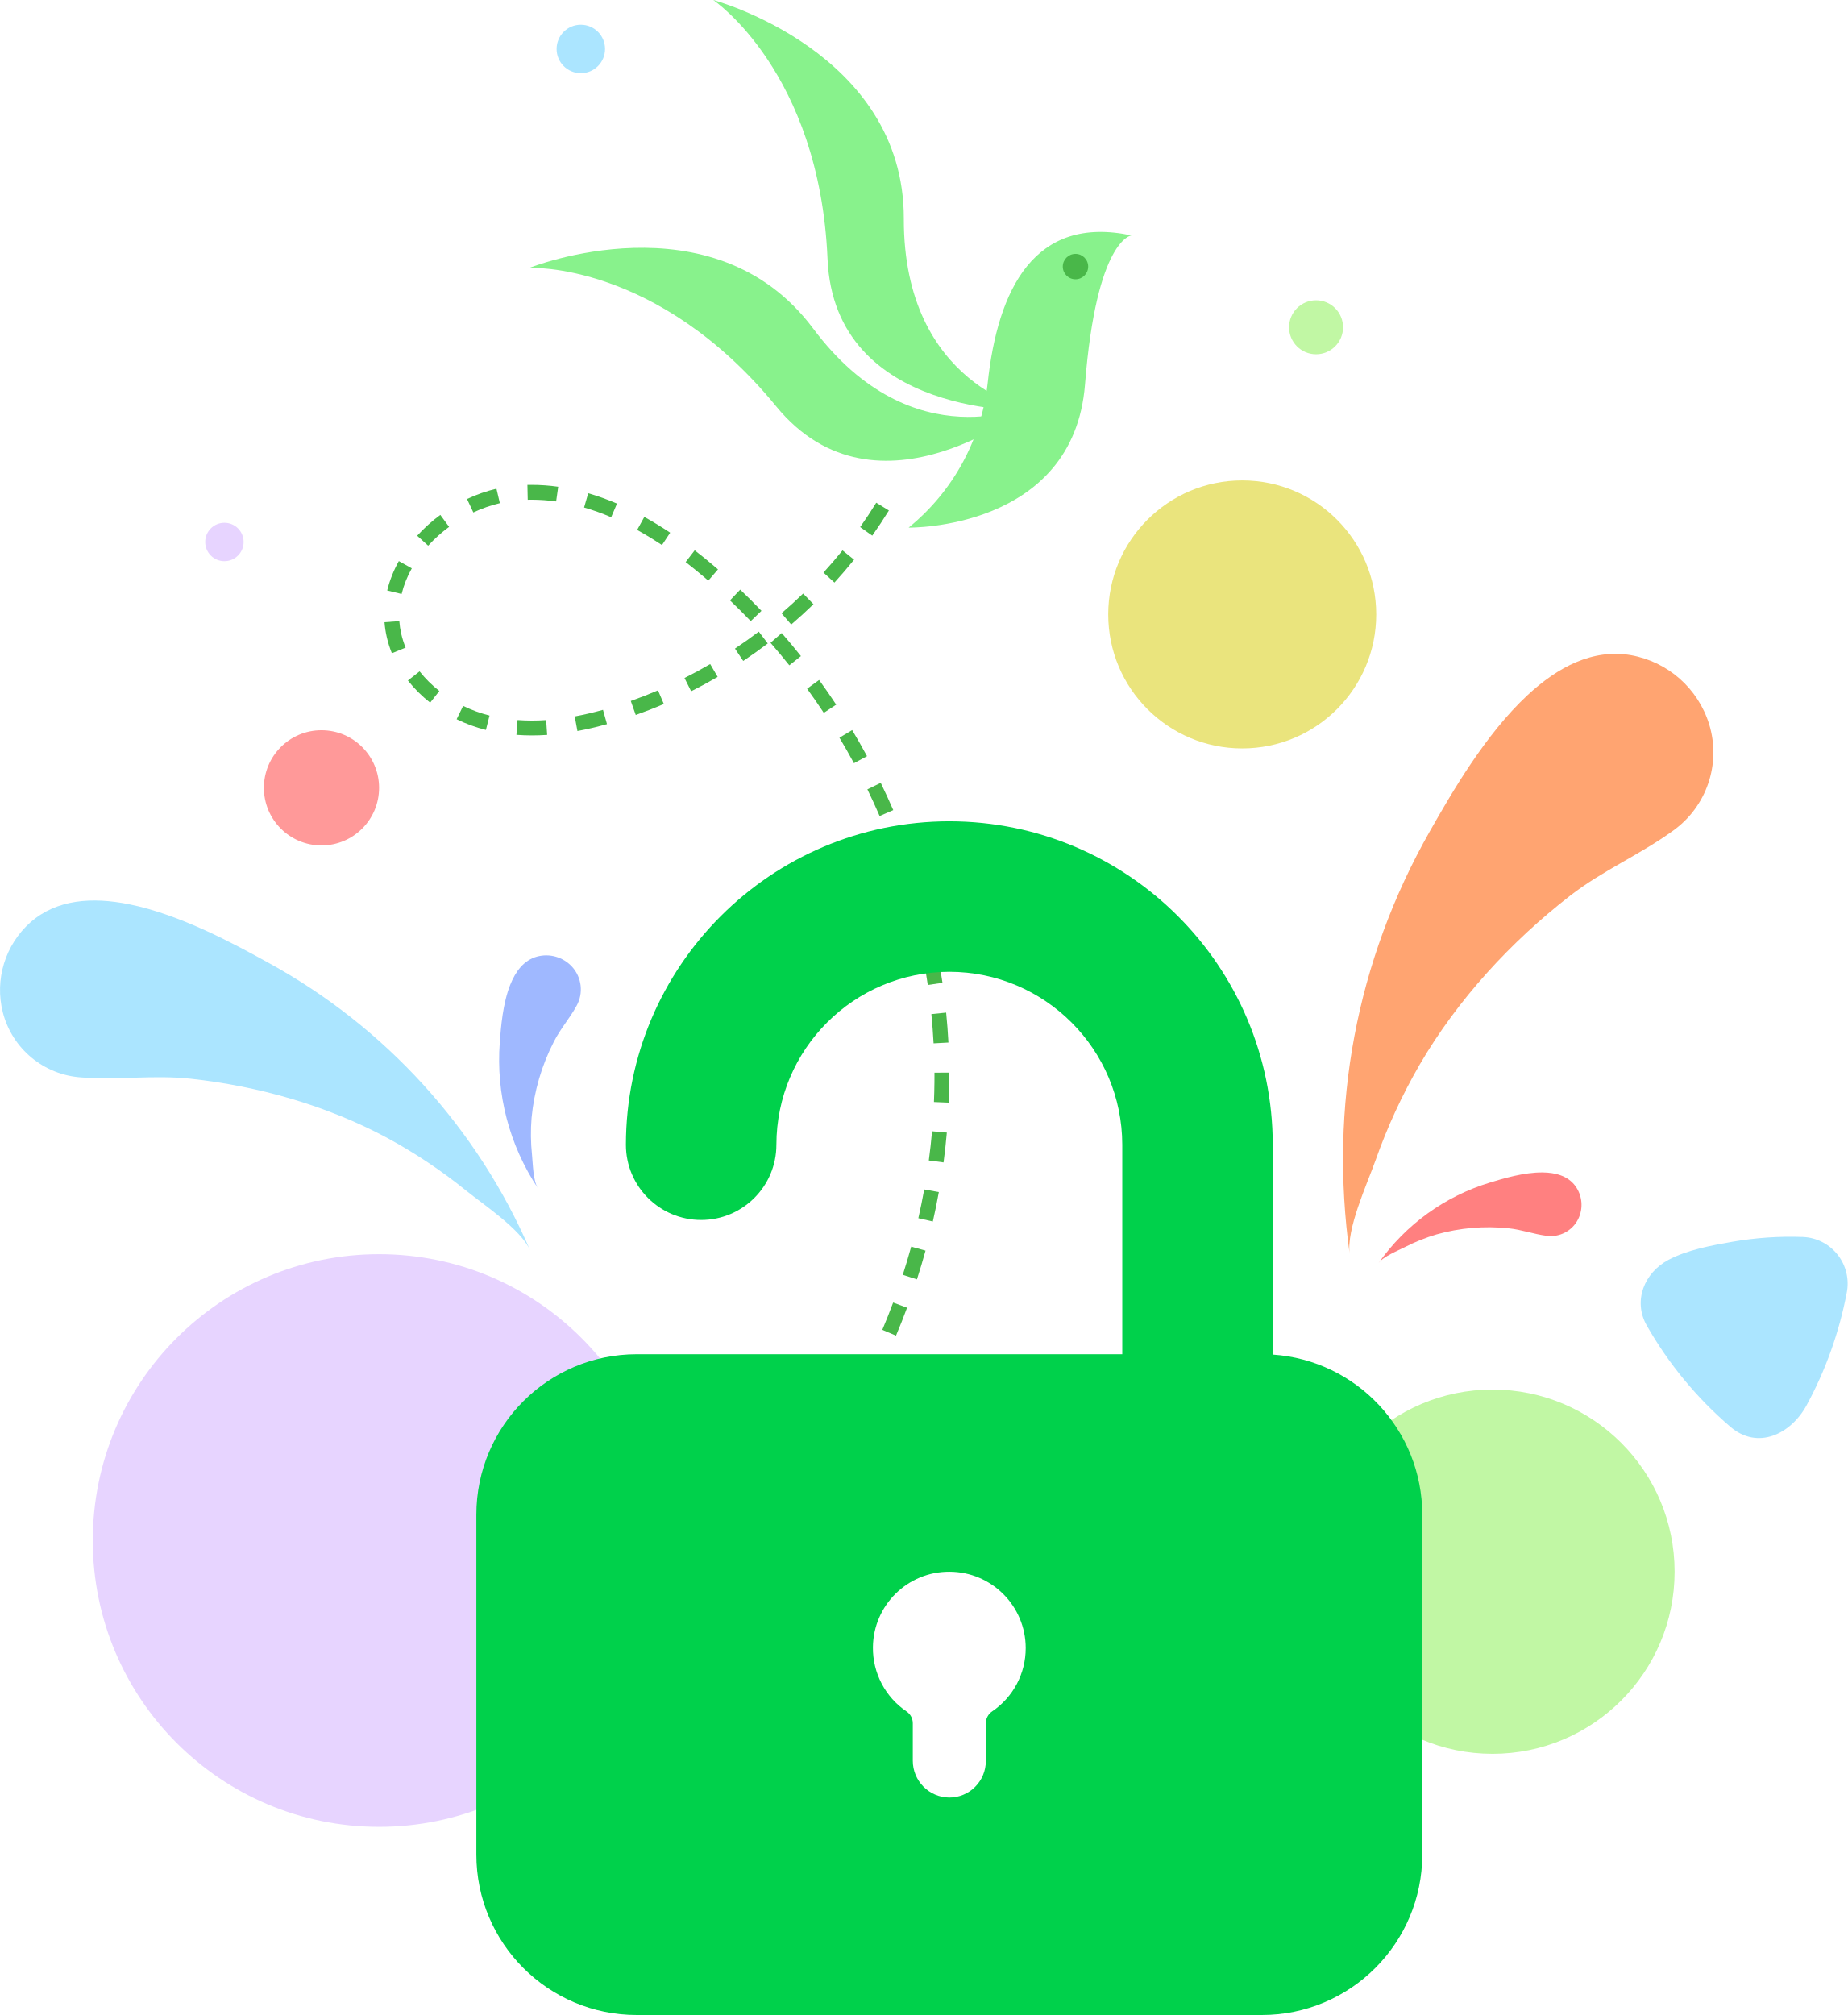
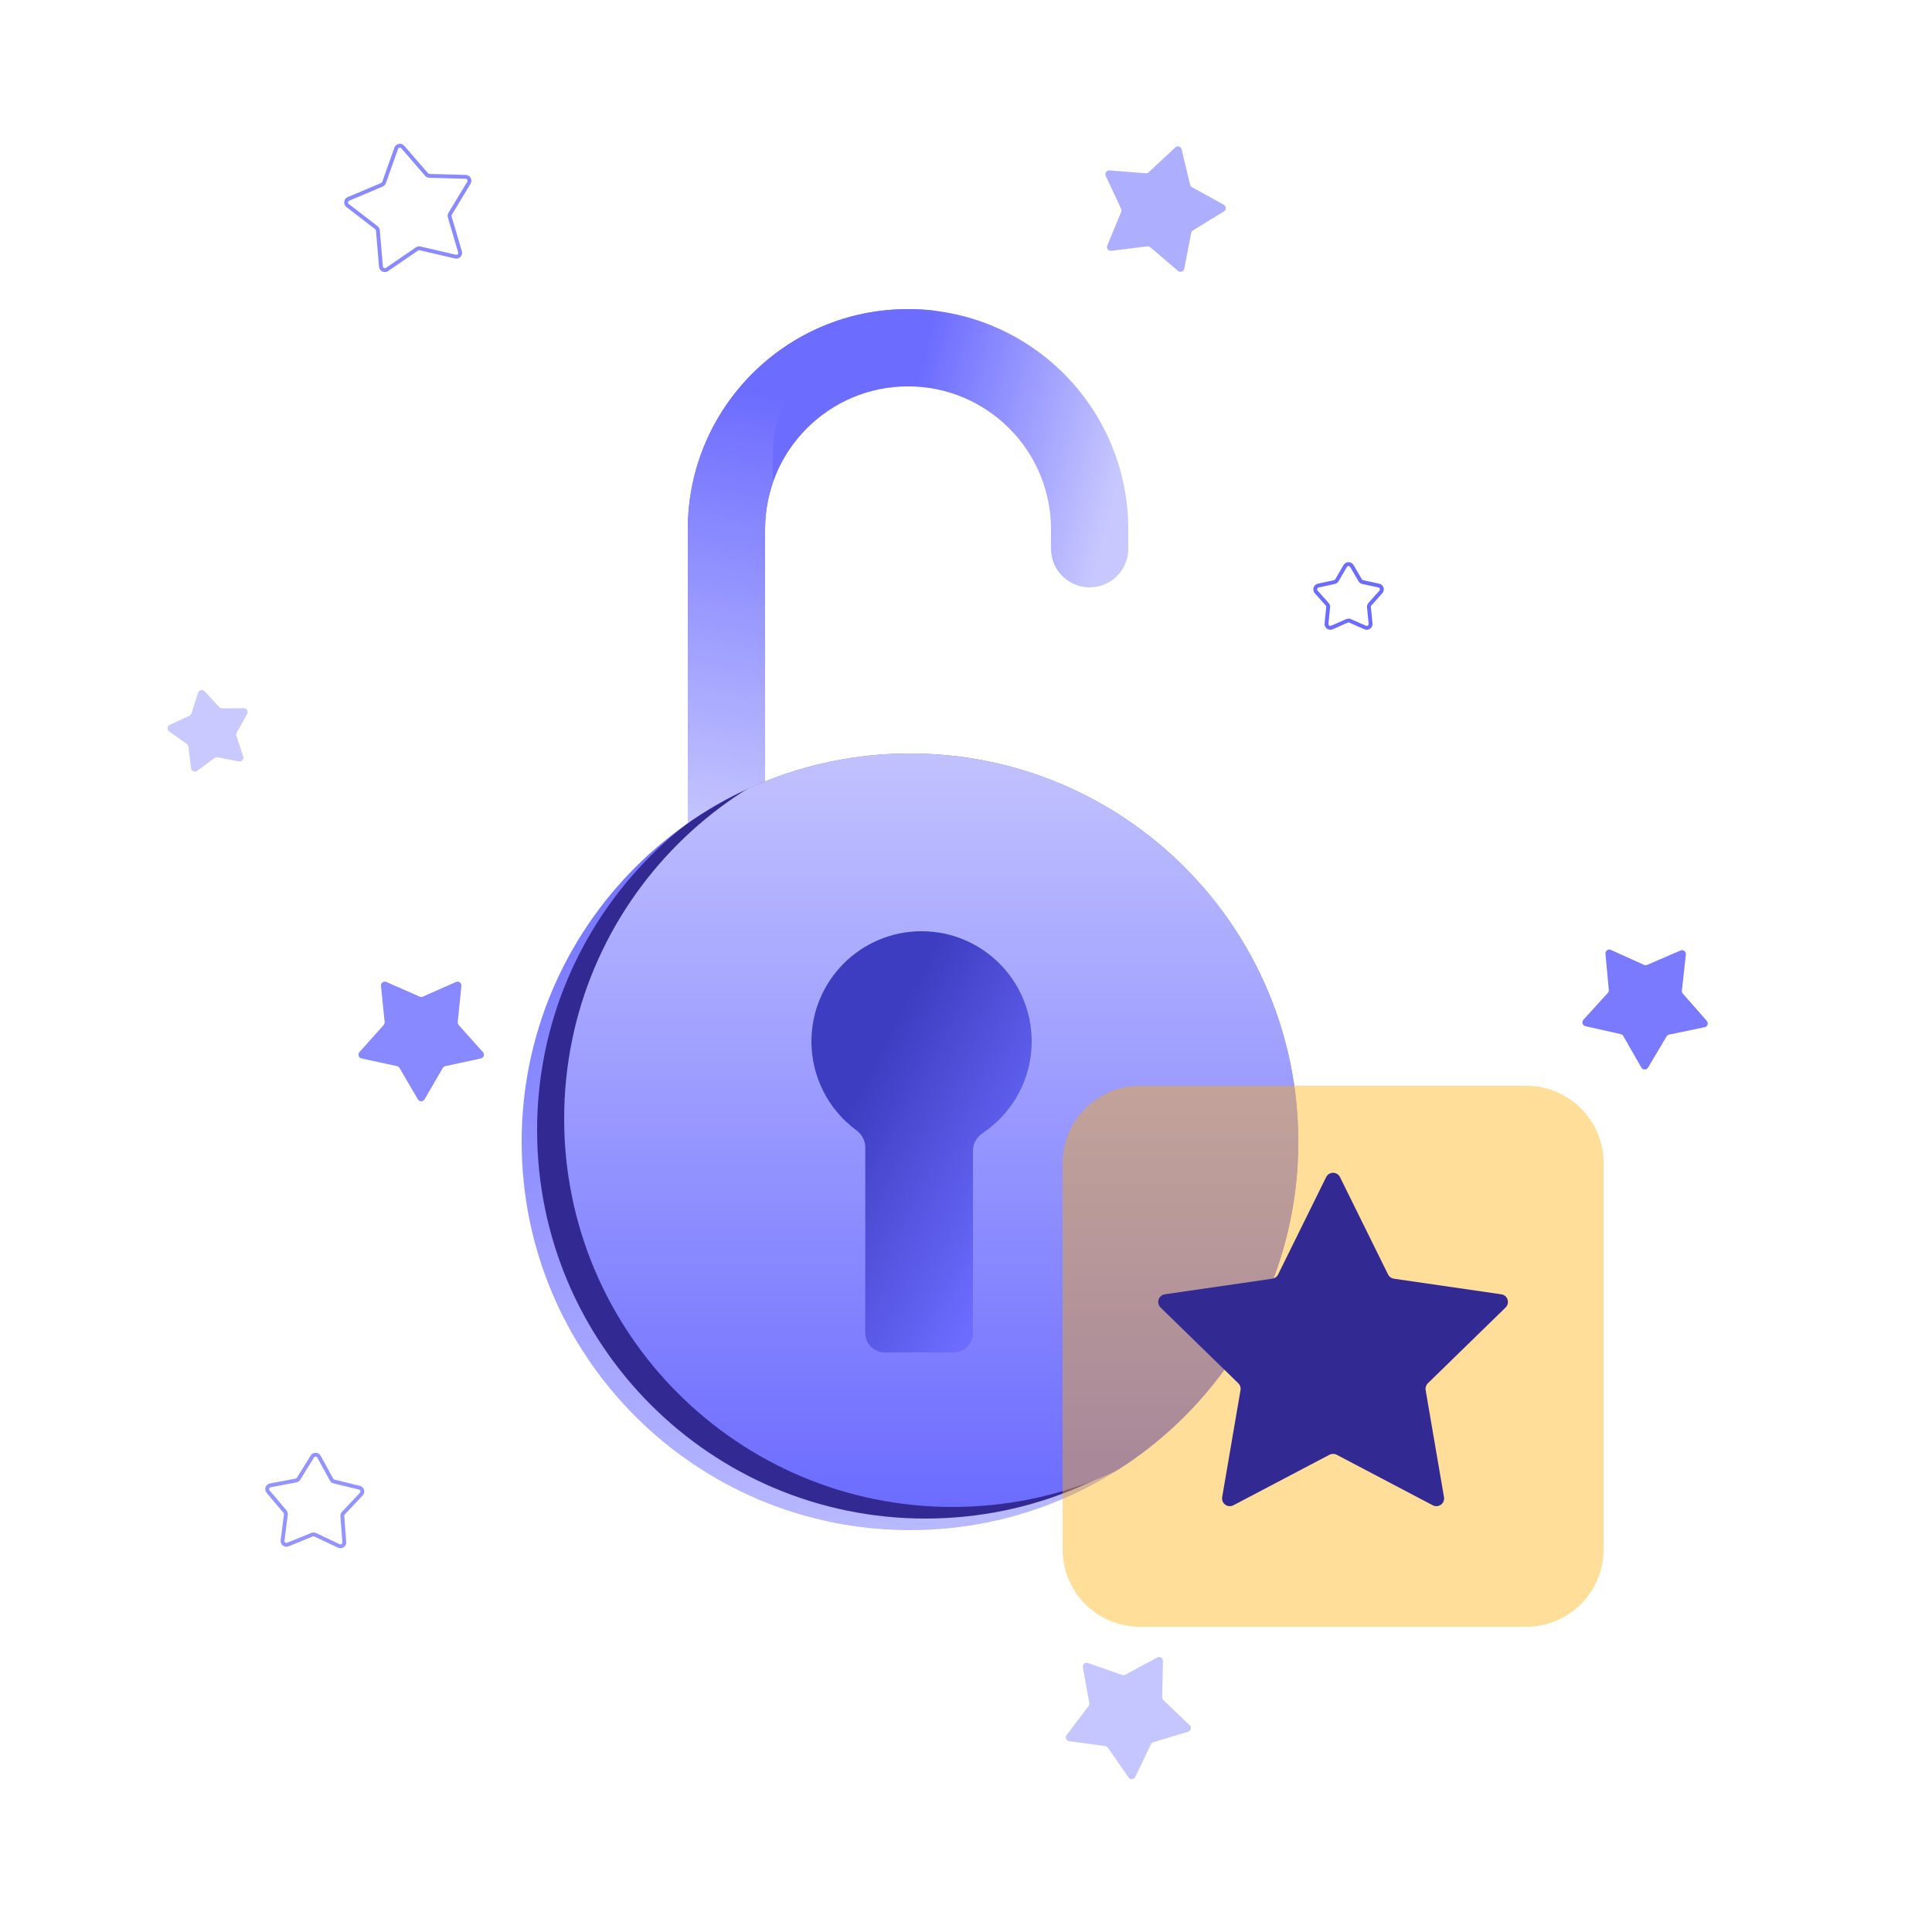
- <svg xmlns="http://www.w3.org/2000/svg" width="500" height="545.25" viewBox="0 0 500 545.25">
-   <g id="Group_369" data-name="Group 369" transform="translate(-186.633 600.012)">
-     <g id="Group_365" data-name="Group 365">
-       <g id="Group_350" data-name="Group 350">
-         <path id="Path_71" data-name="Path 71" d="M382.36-172.981l-2.668-3q2.966-2.64,5.808-5.412l2.8,2.875Q385.4-175.683,382.36-172.981Zm11.629-11.344-2.934-2.742q2.709-2.9,5.294-5.923l3.052,2.608Q396.764-187.292,393.989-184.325Zm10.549-12.351-3.17-2.468q2.439-3.134,4.741-6.374l3.276,2.326Q407.032-199.882,404.538-196.676Zm9.4-13.24-3.373-2.177q2.155-3.342,4.164-6.771l3.468,2.032Q416.147-213.331,413.943-209.916Zm8.207-14.011-3.55-1.879q1.855-3.51,3.56-7.1l3.629,1.722Q424.049-227.519,422.15-223.927Zm6.959-14.672-3.7-1.561q1.545-3.663,2.93-7.387l3.766,1.4Q430.691-242.339,429.109-238.6Zm5.665-15.222-3.825-1.232q1.221-3.784,2.275-7.615L437.1-261.6Q436.02-257.687,434.774-253.821Zm4.3-15.657-3.916-.89q.881-3.876,1.589-7.784l3.955.714Q439.98-273.442,439.076-269.478Zm2.9-15.984-3.982-.533q.527-3.937.877-7.9l4,.353Q442.513-289.492,441.973-285.462Zm1.418-16.184-4.013-.167q.108-2.66.135-5.321l.008-1.6,0-1.014,4.017-.023,0,1.037-.008,1.644Q443.5-304.369,443.391-301.646Zm-4.108-16.039q-.208-3.966-.6-7.918l4-.4q.4,4.039.618,8.1Zm-1.567-15.8q-.573-3.93-1.322-7.834l3.947-.757q.765,3.99,1.349,8.011Zm-2.993-15.6q-.921-3.864-2.012-7.685l3.864-1.1q1.114,3.9,2.055,7.858Zm-4.362-15.27q-1.263-3.775-2.68-7.485l3.751-1.436q1.453,3.792,2.738,7.648ZM424.678-379.2q-1.58-3.645-3.316-7.22l3.613-1.757q1.773,3.654,3.391,7.381Zm-6.949-14.291q-1.889-3.5-3.931-6.9l3.448-2.064q2.084,3.484,4.017,7.058Zm-87.16-7.52q-2.092,0-4.18-.155l.3-4.006a54.094,54.094,0,0,0,7.744.01l.271,4.01Q332.633-401.013,330.569-401.01Zm12.326-1.189-.726-3.95c2.452-.451,5.023-1.052,7.644-1.783l1.079,3.868C348.157-403.3,345.466-402.672,342.895-402.2Zm-24.768-.292a40.934,40.934,0,0,1-7.922-2.9L311.966-409a36.768,36.768,0,0,0,7.142,2.616Zm40.552-4.051-1.342-3.785q3.725-1.322,7.362-2.878l1.58,3.692Q362.529-407.906,358.679-406.542Zm50.89-.578q-2.186-3.316-4.521-6.534l3.252-2.358q2.387,3.286,4.623,6.679Zm-106.525-2.756a35.617,35.617,0,0,1-6.024-5.99l3.158-2.48a31.687,31.687,0,0,0,5.349,5.312Zm70.628-3.08-1.8-3.589q3.529-1.774,6.951-3.772l2.024,3.472Q377.319-414.792,373.672-412.956Zm26.566-7.02q-2.474-3.106-5.086-6.1l3.029-2.64q2.672,3.06,5.2,6.239Zm-12.475-1.188-2.232-3.343q3.289-2.195,6.446-4.588l2.428,3.2Q391.155-423.432,387.763-421.164Zm-95.078-2.081a28.421,28.421,0,0,1-1.406-4.465,27.075,27.075,0,0,1-.589-3.931l4.006-.3a23.364,23.364,0,0,0,.5,3.347,24.253,24.253,0,0,0,1.206,3.824Zm108.063-7.774-2.616-3.048q3-2.577,5.843-5.331l2.8,2.883Q403.844-433.676,400.748-431.019Zm-10.95-.924q-2.744-2.868-5.618-5.609l2.769-2.907q2.946,2.8,5.752,5.739Zm-94.481-7.341-3.9-.95a31.6,31.6,0,0,1,3.152-7.946l3.507,1.958A27.68,27.68,0,0,0,295.317-439.284Zm117.134-3.082-2.966-2.711q2.669-2.918,5.147-6l3.13,2.519Q415.2-445.381,412.451-442.366Zm-34.144-.524-.688-.6c-1.764-1.51-3.576-2.993-5.437-4.427l2.451-3.181c1.917,1.477,3.784,3,5.6,4.56l.7.6Zm-75.8-9.458-2.977-2.7a42.113,42.113,0,0,1,6.261-5.633l2.377,3.236A38.129,38.129,0,0,0,302.5-452.348Zm63.269-.172c-2.24-1.489-4.5-2.866-6.72-4.09l1.942-3.519c2.317,1.279,4.673,2.713,7,4.266Zm56.909-2.546-3.28-2.323q2.286-3.225,4.358-6.592l3.421,2.106Q425.037-458.4,422.68-455.066Zm-70.658-4.988a64.45,64.45,0,0,0-7.327-2.631l1.119-3.86a69.073,69.073,0,0,1,7.785,2.8Zm-37.3-1.289-1.706-3.637a41.057,41.057,0,0,1,7.961-2.789l.922,3.911A36.918,36.918,0,0,0,314.726-461.343Zm22.406-2.978a47.925,47.925,0,0,0-6.645-.47l-1.04.011-.086-4.017,1.126-.012a51.851,51.851,0,0,1,7.206.51Z" fill="#49b749" />
-       </g>
-       <g id="Group_351" data-name="Group 351">
-         <circle id="Ellipse_12" data-name="Ellipse 12" cx="77.479" cy="77.479" r="77.479" transform="translate(211.74 -260.635)" fill="#e7d4ff" />
-       </g>
-       <g id="Group_352" data-name="Group 352">
-         <circle id="Ellipse_13" data-name="Ellipse 13" cx="49.282" cy="49.282" r="49.282" transform="translate(541.249 -224.001)" fill="#c1f7a4" />
-       </g>
-       <g id="Group_353" data-name="Group 353">
-         <path id="Path_72" data-name="Path 72" d="M531.063-233.468h0v-56.784a87.623,87.623,0,0,0-87.523-87.523,87.623,87.623,0,0,0-87.524,87.523,20.362,20.362,0,0,0,20.362,20.362,20.361,20.361,0,0,0,20.361-20.362,46.853,46.853,0,0,1,46.8-46.8,46.853,46.853,0,0,1,46.8,46.8v56.688H358.967a43.418,43.418,0,0,0-43.424,43.411v91.966a43.421,43.421,0,0,0,43.424,43.425H528.1a43.42,43.42,0,0,0,43.424-43.425v-91.966A43.423,43.423,0,0,0,531.063-233.468Zm-75.935,96.554a3.874,3.874,0,0,0-1.71,3.19V-123.5a9.892,9.892,0,0,1-9.91,9.9,9.962,9.962,0,0,1-9.854-9.991v-10.126a3.845,3.845,0,0,0-1.684-3.177,20.683,20.683,0,0,1-9.108-17.388,20.628,20.628,0,0,1,20.728-20.43,20.673,20.673,0,0,1,20.619,20.674A20.659,20.659,0,0,1,455.128-136.914Z" fill="#00d14b" />
-       </g>
-       <g id="Group_354" data-name="Group 354">
-         <path id="Path_73" data-name="Path 73" d="M599.983-411.882c-11.415,10.62-20.519,26.442-26.4,36.791-19.986,35.177-27.228,74.518-21.7,114.456-.941-6.8,4.645-18.787,6.987-25.375a153.65,153.65,0,0,1,11.971-25.952c10.276-17.618,24.668-33.248,40.756-45.722,8.726-6.766,18.818-11.038,27.682-17.468a26.007,26.007,0,0,0,9.87-28.925,27.129,27.129,0,0,0-21.154-18.65C617.681-424.51,608.229-419.553,599.983-411.882Z" fill="#ffa471" />
-       </g>
-       <g id="Group_355" data-name="Group 355">
-         <path id="Path_74" data-name="Path 74" d="M221.556-355.326c13.81,2.777,28.3,10.653,37.721,15.839a161.89,161.89,0,0,1,70.837,77.847c-2.493-5.682-12.461-12.265-17.38-16.23a138.858,138.858,0,0,0-21.488-14.317c-16.243-8.7-34.715-13.929-53-15.924-9.918-1.081-19.707.4-29.571-.355a23.5,23.5,0,0,1-21.278-17.6,24.512,24.512,0,0,1,7.465-24.361C201.959-356.678,211.58-357.332,221.556-355.326Z" fill="#abe5ff" />
-       </g>
-       <g id="Group_356" data-name="Group 356">
-         <path id="Path_75" data-name="Path 75" d="M324.71-333.525c-2.015,5.07-2.52,11.438-2.826,15.592A62.706,62.706,0,0,0,332.2-278.492c-1.319-2.009-1.35-6.636-1.6-9.07a53.721,53.721,0,0,1-.11-10,56.879,56.879,0,0,1,6.025-20.57c1.744-3.448,4.293-6.313,6.131-9.676a9.1,9.1,0,0,0-1.22-10.625,9.492,9.492,0,0,0-9.485-2.722C328.41-340.172,326.166-337.187,324.71-333.525Z" fill="#9fb8ff" />
-       </g>
-       <g id="Group_357" data-name="Group 357">
-         <path id="Path_76" data-name="Path 76" d="M604.044-282.761c-4.979-.041-10.563,1.632-14.2,2.743a57.218,57.218,0,0,0-30.15,21.791c1.274-1.785,5.2-3.339,7.189-4.354a49.1,49.1,0,0,1,8.472-3.394,51.929,51.929,0,0,1,19.488-1.664c3.509.345,6.788,1.569,10.255,2.022a8.3,8.3,0,0,0,8.637-4.545,8.662,8.662,0,0,0-.815-8.968C610.92-281.807,607.64-282.731,604.044-282.761Z" fill="#ff8080" />
-       </g>
-       <g id="Group_358" data-name="Group 358">
-         <path id="Path_77" data-name="Path 77" d="M674.584-265.292a92.084,92.084,0,0,0-19.2,1.307c-5.632.989-12.171,2.192-17.249,4.895-6.493,3.456-9.646,11.041-5.873,17.735a103.71,103.71,0,0,0,22.543,27.345c7.53,6.555,16.514,1.968,20.69-5.671a104.74,104.74,0,0,0,10.9-30.513A12.631,12.631,0,0,0,674.584-265.292Z" fill="#abe5ff" />
-       </g>
-       <g id="Group_359" data-name="Group 359">
-         <path id="Path_78" data-name="Path 78" d="M492.831-536.31s-9.459.859-12.575,40.323-47.732,38.745-47.732,38.745a58.884,58.884,0,0,0,21.389-39.047C456.635-521.782,466.59-541.937,492.831-536.31Z" fill="#88f28c" />
-       </g>
-       <g id="Group_360" data-name="Group 360">
-         <path id="Path_79" data-name="Path 79" d="M466.137-488.895s-35.013-6.657-34.912-51.926-51.574-59.191-51.574-59.191,28.751,19.356,30.93,70.05C412.44-486.73,466.137-488.895,466.137-488.895Z" fill="#88f28c" />
-       </g>
-       <g id="Group_361" data-name="Group 361">
-         <path id="Path_80" data-name="Path 80" d="M465.762-490.58s-32,15.7-59.1-20.567-76.781-16.373-76.781-16.373,34.614-1.781,66.791,37.451C424.119-456.611,465.762-490.58,465.762-490.58Z" fill="#88f28c" />
-       </g>
-       <g id="Group_362" data-name="Group 362">
-         <circle id="Ellipse_14" data-name="Ellipse 14" cx="3.436" cy="3.436" r="3.436" transform="translate(474.241 -531.315)" fill="#49b749" />
-       </g>
-       <g id="Group_363" data-name="Group 363">
-         <circle id="Ellipse_15" data-name="Ellipse 15" cx="15.585" cy="15.585" r="15.585" transform="translate(258.049 -402.415)" fill="#f99" />
-       </g>
-       <g id="Group_364" data-name="Group 364">
-         <circle id="Ellipse_16" data-name="Ellipse 16" cx="36.26" cy="36.26" r="36.26" transform="translate(486.542 -470.011)" fill="#eae47d" />
-       </g>
-     </g>
-     <g id="Group_366" data-name="Group 366">
-       <circle id="Ellipse_17" data-name="Ellipse 17" cx="5.199" cy="5.199" r="5.199" transform="translate(242.163 -458.553)" fill="#e7d4ff" />
-     </g>
-     <g id="Group_367" data-name="Group 367">
-       <circle id="Ellipse_18" data-name="Ellipse 18" cx="7.304" cy="7.304" r="7.304" transform="translate(535.479 -518.755)" fill="#c1f7a4" />
-     </g>
-     <g id="Group_368" data-name="Group 368">
-       <circle id="Ellipse_19" data-name="Ellipse 19" cx="6.555" cy="6.555" r="6.555" transform="translate(337.26 -593.317)" fill="#abe5ff" />
-     </g>
+ <svg xmlns="http://www.w3.org/2000/svg" width="166" height="166" fill="none">
+   <path fill="url(#a)" fill-rule="evenodd" d="M78.02 33.2c-6.785 0-12.284 5.5-12.284 12.284v41.168a3.32 3.32 0 0 1-6.64 0V45.484c0-10.451 8.472-18.924 18.924-18.924 10.451 0 18.924 8.473 18.924 18.924v1.665a3.32 3.32 0 1 1-6.64 0v-1.665c0-6.784-5.5-12.284-12.284-12.284Z" clip-rule="evenodd" />
+   <mask id="b" width="38" height="64" x="59" y="26" maskUnits="userSpaceOnUse" style="mask-type:alpha">
+     <path fill="#4D94FF" fill-rule="evenodd" d="M78.02 33.2c-6.785 0-12.284 5.5-12.284 12.284v41.168a3.32 3.32 0 0 1-6.64 0V45.484c0-10.451 8.472-18.924 18.924-18.924 10.451 0 18.924 8.473 18.924 18.924v1.665a3.32 3.32 0 1 1-6.64 0v-1.665c0-6.784-5.5-12.284-12.284-12.284Z" clip-rule="evenodd" />
+   </mask>
+   <g mask="url(#b)">
+     <path fill="url(#c)" d="M66.405 38.844c0-6.37 6.55-11.607 14.936-12.223.914-.067 1.659-.804 1.659-1.721v-3.32c0-.917-.746-1.664-1.661-1.62-13.345.633-23.904 8.846-23.904 18.884v41.168c0 1.834 2.008 3.32 4.485 3.32 2.477 0 4.485-1.486 4.485-3.32V38.844Z" />
  </g>
+   <path fill="url(#d)" d="M111.552 98.106c0 18.428-14.938 33.366-33.366 33.366-18.427 0-33.366-14.938-33.366-33.366 0-18.427 14.939-33.366 33.366-33.366 18.428 0 33.366 14.939 33.366 33.366Z" />
+   <mask id="f" width="68" height="68" x="44" y="64" maskUnits="userSpaceOnUse" style="mask-type:alpha">
+     <path fill="url(#e)" d="M111.552 98.106c0 18.428-14.938 33.366-33.366 33.366-18.427 0-33.366-14.938-33.366-33.366 0-18.427 14.939-33.366 33.366-33.366 18.428 0 33.366 14.939 33.366 33.366Z" />
+   </mask>
+   <g mask="url(#f)">
+     <path fill="#332993" d="M112.88 97.11c0 18.428-14.938 33.366-33.366 33.366-18.427 0-33.366-14.938-33.366-33.366 0-18.427 14.939-33.366 33.366-33.366 18.428 0 33.366 14.939 33.366 33.366Z" />
+     <path fill="url(#g)" d="M115.205 96.114c0 18.428-14.939 33.366-33.366 33.366-18.428 0-33.366-14.938-33.366-33.366 0-18.428 14.938-33.366 33.366-33.366 18.427 0 33.366 14.938 33.366 33.366Z" />
+   </g>
+   <path fill="url(#h)" d="M83.597 98.855c0-.615.348-1.17.858-1.513a9.46 9.46 0 0 0 4.189-7.862c0-5.23-4.237-9.468-9.462-9.468-5.226 0-9.462 4.239-9.462 9.468a9.456 9.456 0 0 0 3.841 7.617c.47.348.785.88.785 1.465v15.978c0 .917.743 1.66 1.66 1.66h5.931a1.66 1.66 0 0 0 1.66-1.66V98.855Z" />
+   <g filter="url(#i)">
+     <path fill="#FEAD01" fill-opacity=".4" d="M91.3 99.932a6.64 6.64 0 0 1 6.64-6.64h33.2a6.64 6.64 0 0 1 6.64 6.64v33.2a6.64 6.64 0 0 1-6.64 6.64h-33.2a6.64 6.64 0 0 1-6.64-6.64v-33.2Z" />
+   </g>
+   <path fill="#332993" d="M113.945 101.138a.664.664 0 0 1 1.19 0l4.129 8.366a.664.664 0 0 0 .5.363l9.232 1.342a.663.663 0 0 1 .368 1.132l-6.68 6.512a.663.663 0 0 0-.191.588l1.577 9.195a.664.664 0 0 1-.964.7l-8.257-4.342a.668.668 0 0 0-.618 0l-8.257 4.342a.665.665 0 0 1-.964-.7l1.577-9.195a.663.663 0 0 0-.191-.588l-6.68-6.512a.664.664 0 0 1 .368-1.132l9.232-1.342a.664.664 0 0 0 .5-.363l4.129-8.366Z" />
+   <path fill="#6C6CFF" fill-rule="evenodd" d="M115.438 48.549a.498.498 0 0 1 .861 0l.713 1.224a.16.16 0 0 0 .108.078l1.384.3c.373.081.52.534.266.819l-.944 1.056a.165.165 0 0 0-.041.127l.143 1.41a.498.498 0 0 1-.697.505l-1.296-.571a.166.166 0 0 0-.134 0l-1.296.571a.498.498 0 0 1-.696-.506l.143-1.409a.165.165 0 0 0-.041-.127l-.944-1.056a.498.498 0 0 1 .266-.819l1.384-.3a.163.163 0 0 0 .108-.078l.713-1.224Zm.574.167a.166.166 0 0 0-.287 0l-.713 1.224a.496.496 0 0 1-.325.236l-1.384.3a.166.166 0 0 0-.089.273l.944 1.056a.499.499 0 0 1 .124.382l-.142 1.409a.166.166 0 0 0 .232.168l1.296-.57a.496.496 0 0 1 .401 0l1.296.57a.166.166 0 0 0 .232-.169l-.142-1.408a.499.499 0 0 1 .124-.382l.943-1.056a.166.166 0 0 0-.088-.273l-1.384-.3a.496.496 0 0 1-.325-.236l-.713-1.224Z" clip-rule="evenodd" />
+   <path fill="#6C6CFF" fill-rule="evenodd" d="M39.683 21.584a.498.498 0 0 1-.59.626l-3.041-.71a.166.166 0 0 0-.132.026l-2.575 1.765a.498.498 0 0 1-.778-.369l-.264-3.11a.166.166 0 0 0-.065-.118l-2.474-1.904a.498.498 0 0 1 .11-.853l2.877-1.214a.166.166 0 0 0 .091-.097l1.046-2.942a.498.498 0 0 1 .846-.159l2.043 2.361c.03.036.074.056.12.058l3.122.085c.382.01.61.429.413.755l-1.615 2.673a.166.166 0 0 0-.017.133l.883 2.994Zm-.515.303a.166.166 0 0 0 .197-.209l-.883-2.994a.498.498 0 0 1 .051-.399l1.614-2.672a.166.166 0 0 0-.137-.252l-3.121-.086a.498.498 0 0 1-.363-.171l-2.043-2.362a.166.166 0 0 0-.282.053l-1.046 2.942a.498.498 0 0 1-.276.292l-2.876 1.214a.166.166 0 0 0-.037.284l2.475 1.904a.5.5 0 0 1 .192.352l.265 3.111a.166.166 0 0 0 .26.123l2.575-1.765a.498.498 0 0 1 .394-.074l3.041.709Z" clip-rule="evenodd" opacity=".796" />
+   <path fill="#6C6CFF" fill-rule="evenodd" d="M30.92 127.665a.498.498 0 0 1 .244.826l-1.54 1.634a.165.165 0 0 0-.044.126l.167 2.239a.498.498 0 0 1-.71.487l-2.03-.96a.168.168 0 0 0-.134-.003l-2.078.851a.498.498 0 0 1-.682-.525l.285-2.227a.164.164 0 0 0-.038-.128l-1.451-1.714a.498.498 0 0 1 .288-.811l2.206-.417a.165.165 0 0 0 .11-.075l1.181-1.91a.498.498 0 0 1 .86.023l1.079 1.969c.022.041.06.071.106.082l2.181.533Zm.003.598a.166.166 0 0 0-.081-.275l-2.182-.534a.498.498 0 0 1-.318-.244l-1.078-1.97a.166.166 0 0 0-.287-.007l-1.181 1.909a.499.499 0 0 1-.331.228l-2.207.416a.167.167 0 0 0-.096.271l1.451 1.713a.5.5 0 0 1 .114.385l-.285 2.228a.166.166 0 0 0 .227.174l2.078-.85a.5.5 0 0 1 .402.01l2.03.96a.166.166 0 0 0 .237-.162l-.167-2.24a.498.498 0 0 1 .134-.378l1.54-1.634Z" clip-rule="evenodd" opacity=".73" />
+   <path fill="#6C6CFF" d="M146.651 87.716a.332.332 0 0 1-.182.544l-3.057.634a.331.331 0 0 0-.218.156l-1.595 2.684a.332.332 0 0 1-.574-.005l-1.548-2.712a.33.33 0 0 0-.215-.16l-3.045-.687a.332.332 0 0 1-.173-.547l2.101-2.31a.333.333 0 0 0 .085-.254l-.287-3.11a.332.332 0 0 1 .467-.332l2.846 1.284a.33.33 0 0 0 .268.002l2.868-1.234c.233-.1.489.089.461.342l-.342 3.103a.334.334 0 0 0 .08.256l2.06 2.346Z" opacity=".902" />
+   <path fill="#6C6CFF" d="M17.018 59.523a.332.332 0 0 1 .56-.126l1.265 1.361a.332.332 0 0 0 .246.106l1.858-.014a.332.332 0 0 1 .292.493l-.903 1.623a.332.332 0 0 0-.025.267l.588 1.762c.08.242-.13.48-.379.431l-1.823-.358a.332.332 0 0 0-.261.06L16.94 66.23a.332.332 0 0 1-.527-.227l-.223-1.844a.332.332 0 0 0-.136-.23l-1.512-1.08a.332.332 0 0 1 .053-.572l1.685-.782a.332.332 0 0 0 .177-.201l.56-1.772Z" opacity=".371" />
+   <path fill="#6C6CFF" d="M36.476 94.46a.332.332 0 0 1-.574 0l-1.572-2.698a.332.332 0 0 0-.216-.158l-3.052-.66a.332.332 0 0 1-.177-.546l2.08-2.328a.332.332 0 0 0 .083-.255l-.315-3.106a.332.332 0 0 1 .464-.338l2.858 1.26a.332.332 0 0 0 .267 0l2.857-1.26a.332.332 0 0 1 .465.338l-.315 3.106c-.01.093.02.185.083.255l2.08 2.328a.33.33 0 0 1-.177.545l-3.051.661a.332.332 0 0 0-.217.158l-1.571 2.698Z" opacity=".806" />
+   <path fill="#6C6CFF" d="M95.484 21.551a.332.332 0 0 1-.347-.456l1.195-2.884a.332.332 0 0 0-.005-.268l-1.323-2.829a.332.332 0 0 1 .327-.471l3.113.245a.332.332 0 0 0 .253-.088l2.281-2.131a.332.332 0 0 1 .55.165l.728 3.036c.022.09.081.168.162.213l2.732 1.511c.223.123.23.441.013.574l-2.663 1.63a.334.334 0 0 0-.152.22l-.593 3.066a.332.332 0 0 1-.542.19l-2.374-2.029a.332.332 0 0 0-.256-.077l-3.099.383Z" opacity=".548" />
+   <path fill="#6C6CFF" d="M97.542 152.682a.332.332 0 0 1-.572.045l-1.78-2.564a.337.337 0 0 0-.23-.14l-3.094-.415a.332.332 0 0 1-.22-.53l1.888-2.487a.331.331 0 0 0 .063-.26l-.561-3.072a.332.332 0 0 1 .436-.373l2.948 1.028a.332.332 0 0 0 .267-.021l2.748-1.483a.332.332 0 0 1 .49.3l-.067 3.121a.331.331 0 0 0 .103.247l2.259 2.156a.332.332 0 0 1-.133.558l-2.99.901a.332.332 0 0 0-.203.174l-1.352 2.815Z" opacity=".393" />
+   <defs>
+     <linearGradient id="a" x1="91.632" x2="55.444" y1="59.428" y2="50.464" gradientUnits="userSpaceOnUse">
+       <stop stop-color="#C8C8FF" />
+       <stop offset=".505" stop-color="#6C6CFF" />
+     </linearGradient>
+     <linearGradient id="c" x1="60.127" x2="66.793" y1="72.874" y2="33.966" gradientUnits="userSpaceOnUse">
+       <stop stop-color="#C9C9FF" />
+       <stop offset="1" stop-color="#6C6CFF" />
+     </linearGradient>
+     <linearGradient id="d" x1="78.186" x2="83.498" y1="64.74" y2="135.954" gradientUnits="userSpaceOnUse">
+       <stop stop-color="#6C6CFF" />
+       <stop offset="1" stop-color="#BEBEFF" />
+     </linearGradient>
+     <linearGradient id="e" x1="78.186" x2="78.186" y1="64.74" y2="131.472" gradientUnits="userSpaceOnUse">
+       <stop stop-color="#A0FACB" />
+       <stop offset="1" stop-color="#00A464" />
+     </linearGradient>
+     <linearGradient id="g" x1="81.839" x2="81.839" y1="62.748" y2="129.48" gradientUnits="userSpaceOnUse">
+       <stop stop-color="#C4C4FF" />
+       <stop offset="1" stop-color="#6C6CFF" />
+     </linearGradient>
+     <linearGradient id="h" x1="69.72" x2="85.704" y1="101.052" y2="109.459" gradientUnits="userSpaceOnUse">
+       <stop stop-color="#3D3DC1" />
+       <stop offset="1" stop-color="#6C6CFF" />
+     </linearGradient>
+     <filter id="i" width="56.48" height="56.48" x="86.3" y="88.292" color-interpolation-filters="sRGB" filterUnits="userSpaceOnUse">
+       <feFlood flood-opacity="0" result="BackgroundImageFix" />
+       <feGaussianBlur in="BackgroundImageFix" stdDeviation="2.5" />
+       <feComposite in2="SourceAlpha" operator="in" result="effect1_backgroundBlur_8255_3626" />
+       <feBlend in="SourceGraphic" in2="effect1_backgroundBlur_8255_3626" result="shape" />
+     </filter>
+   </defs>
</svg>
